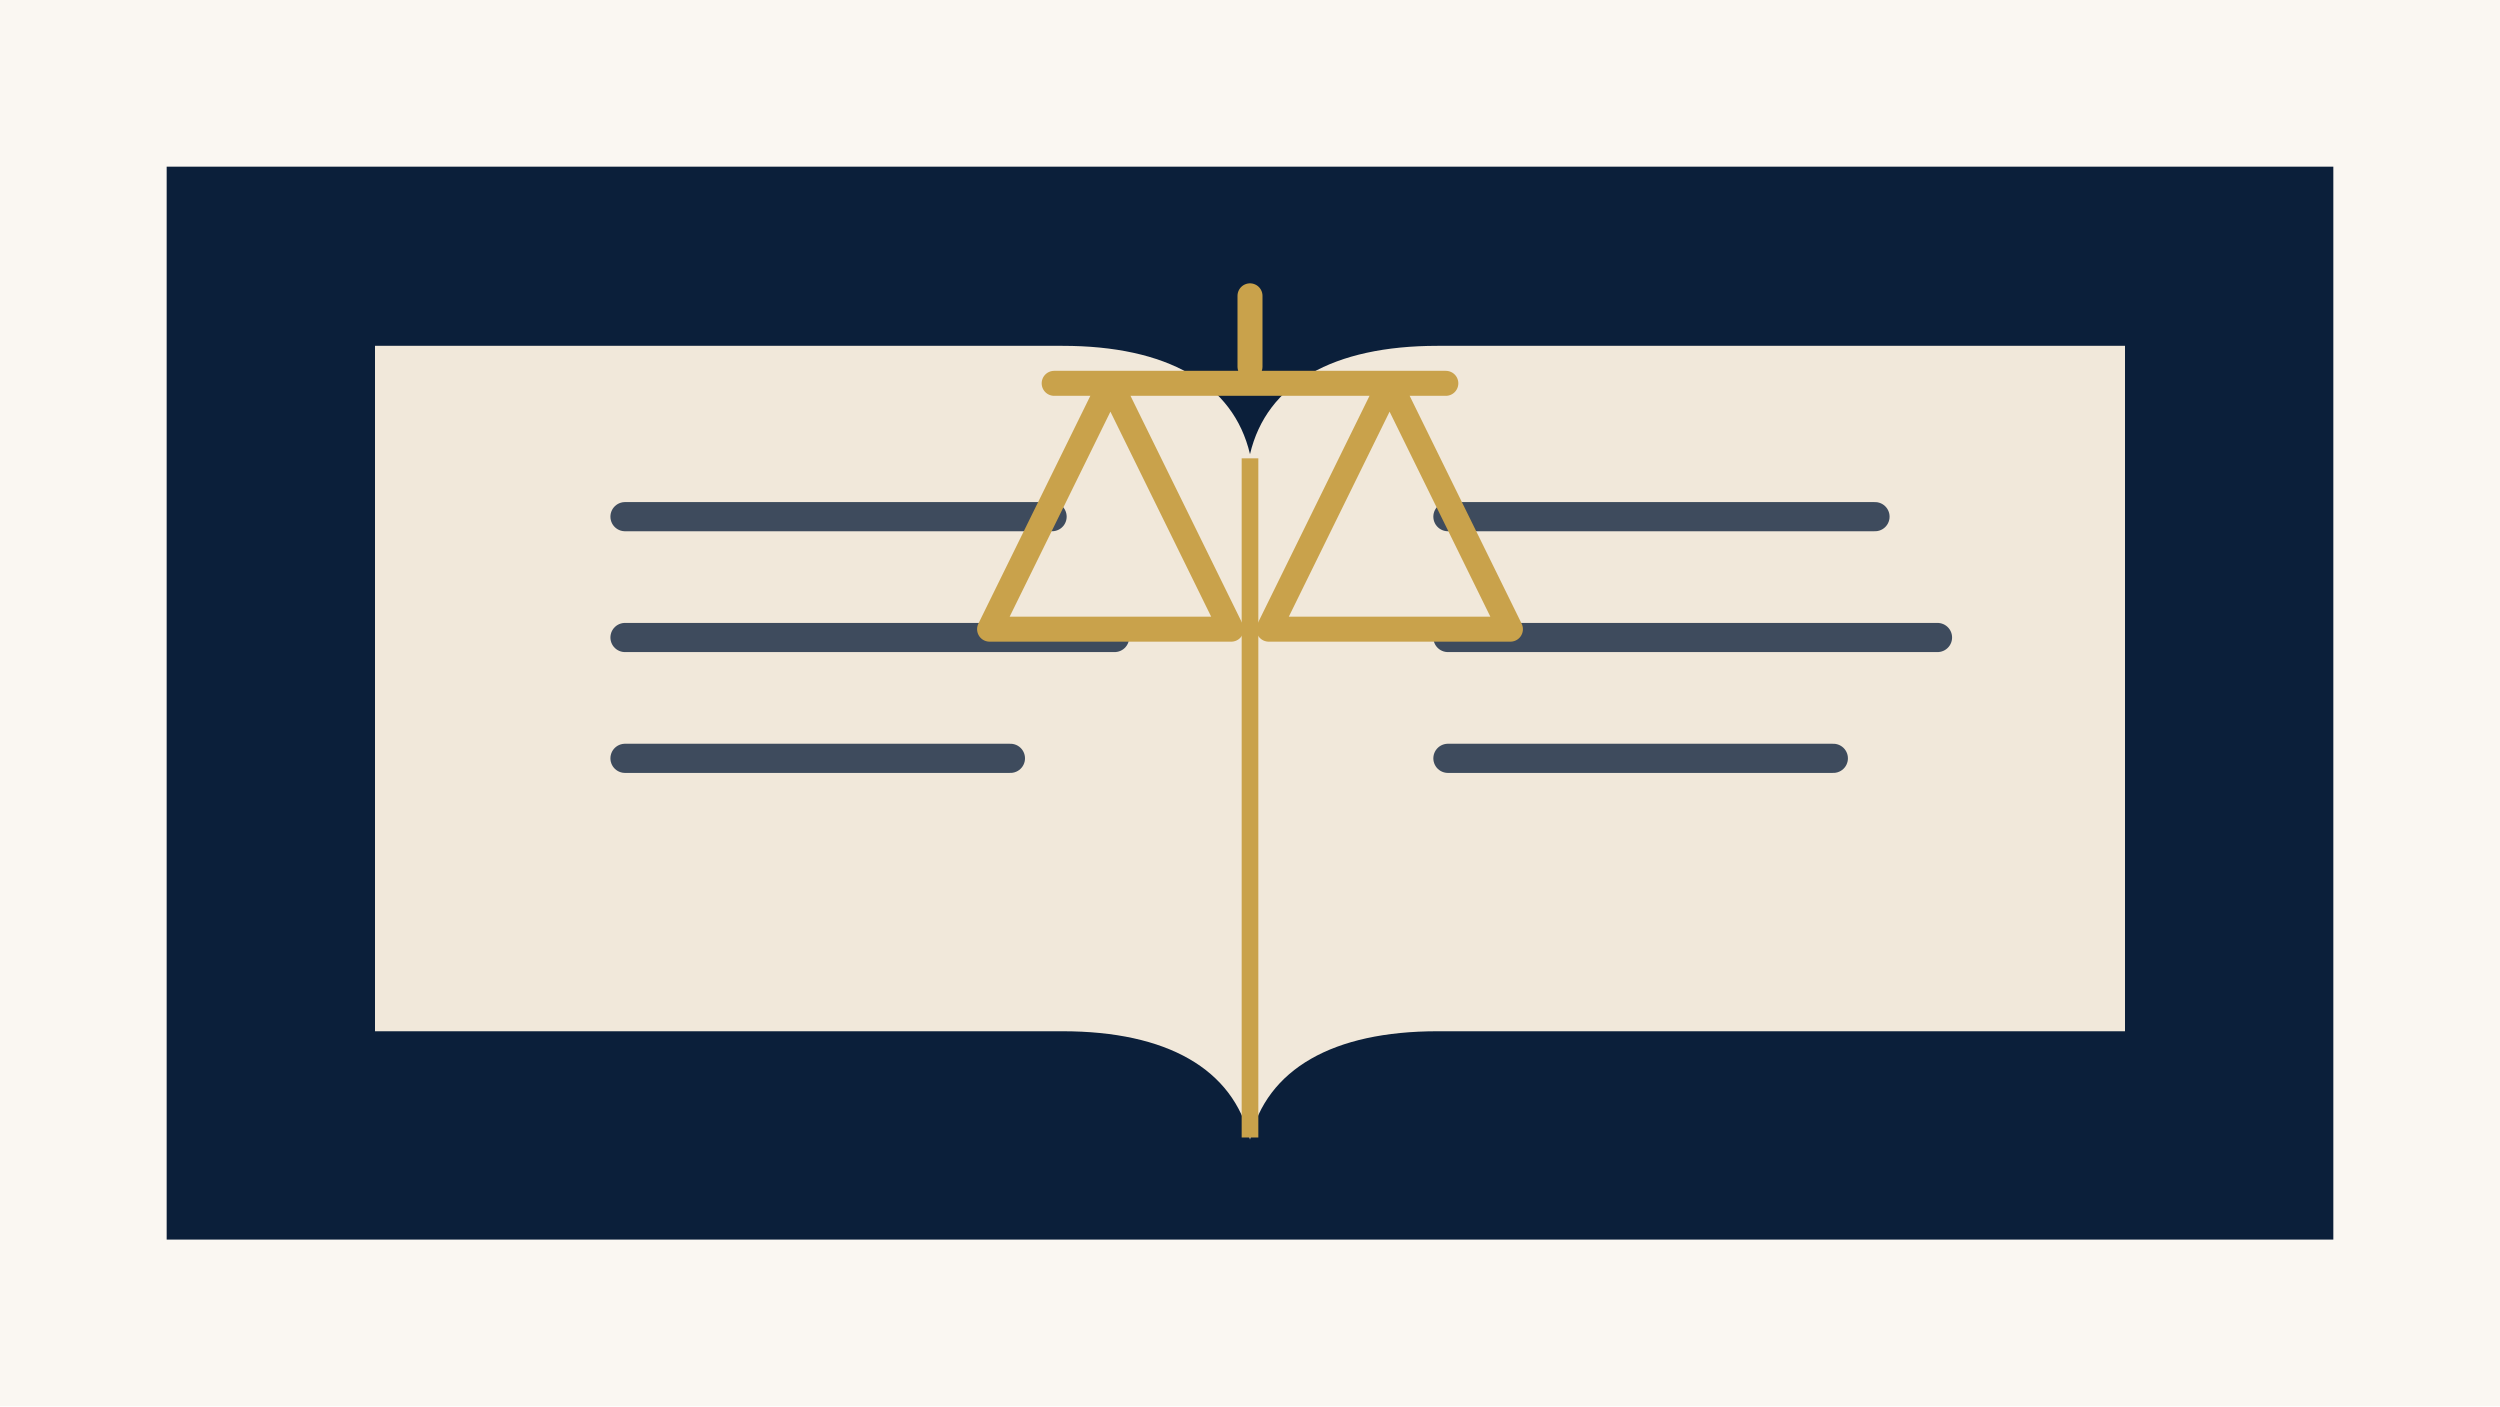
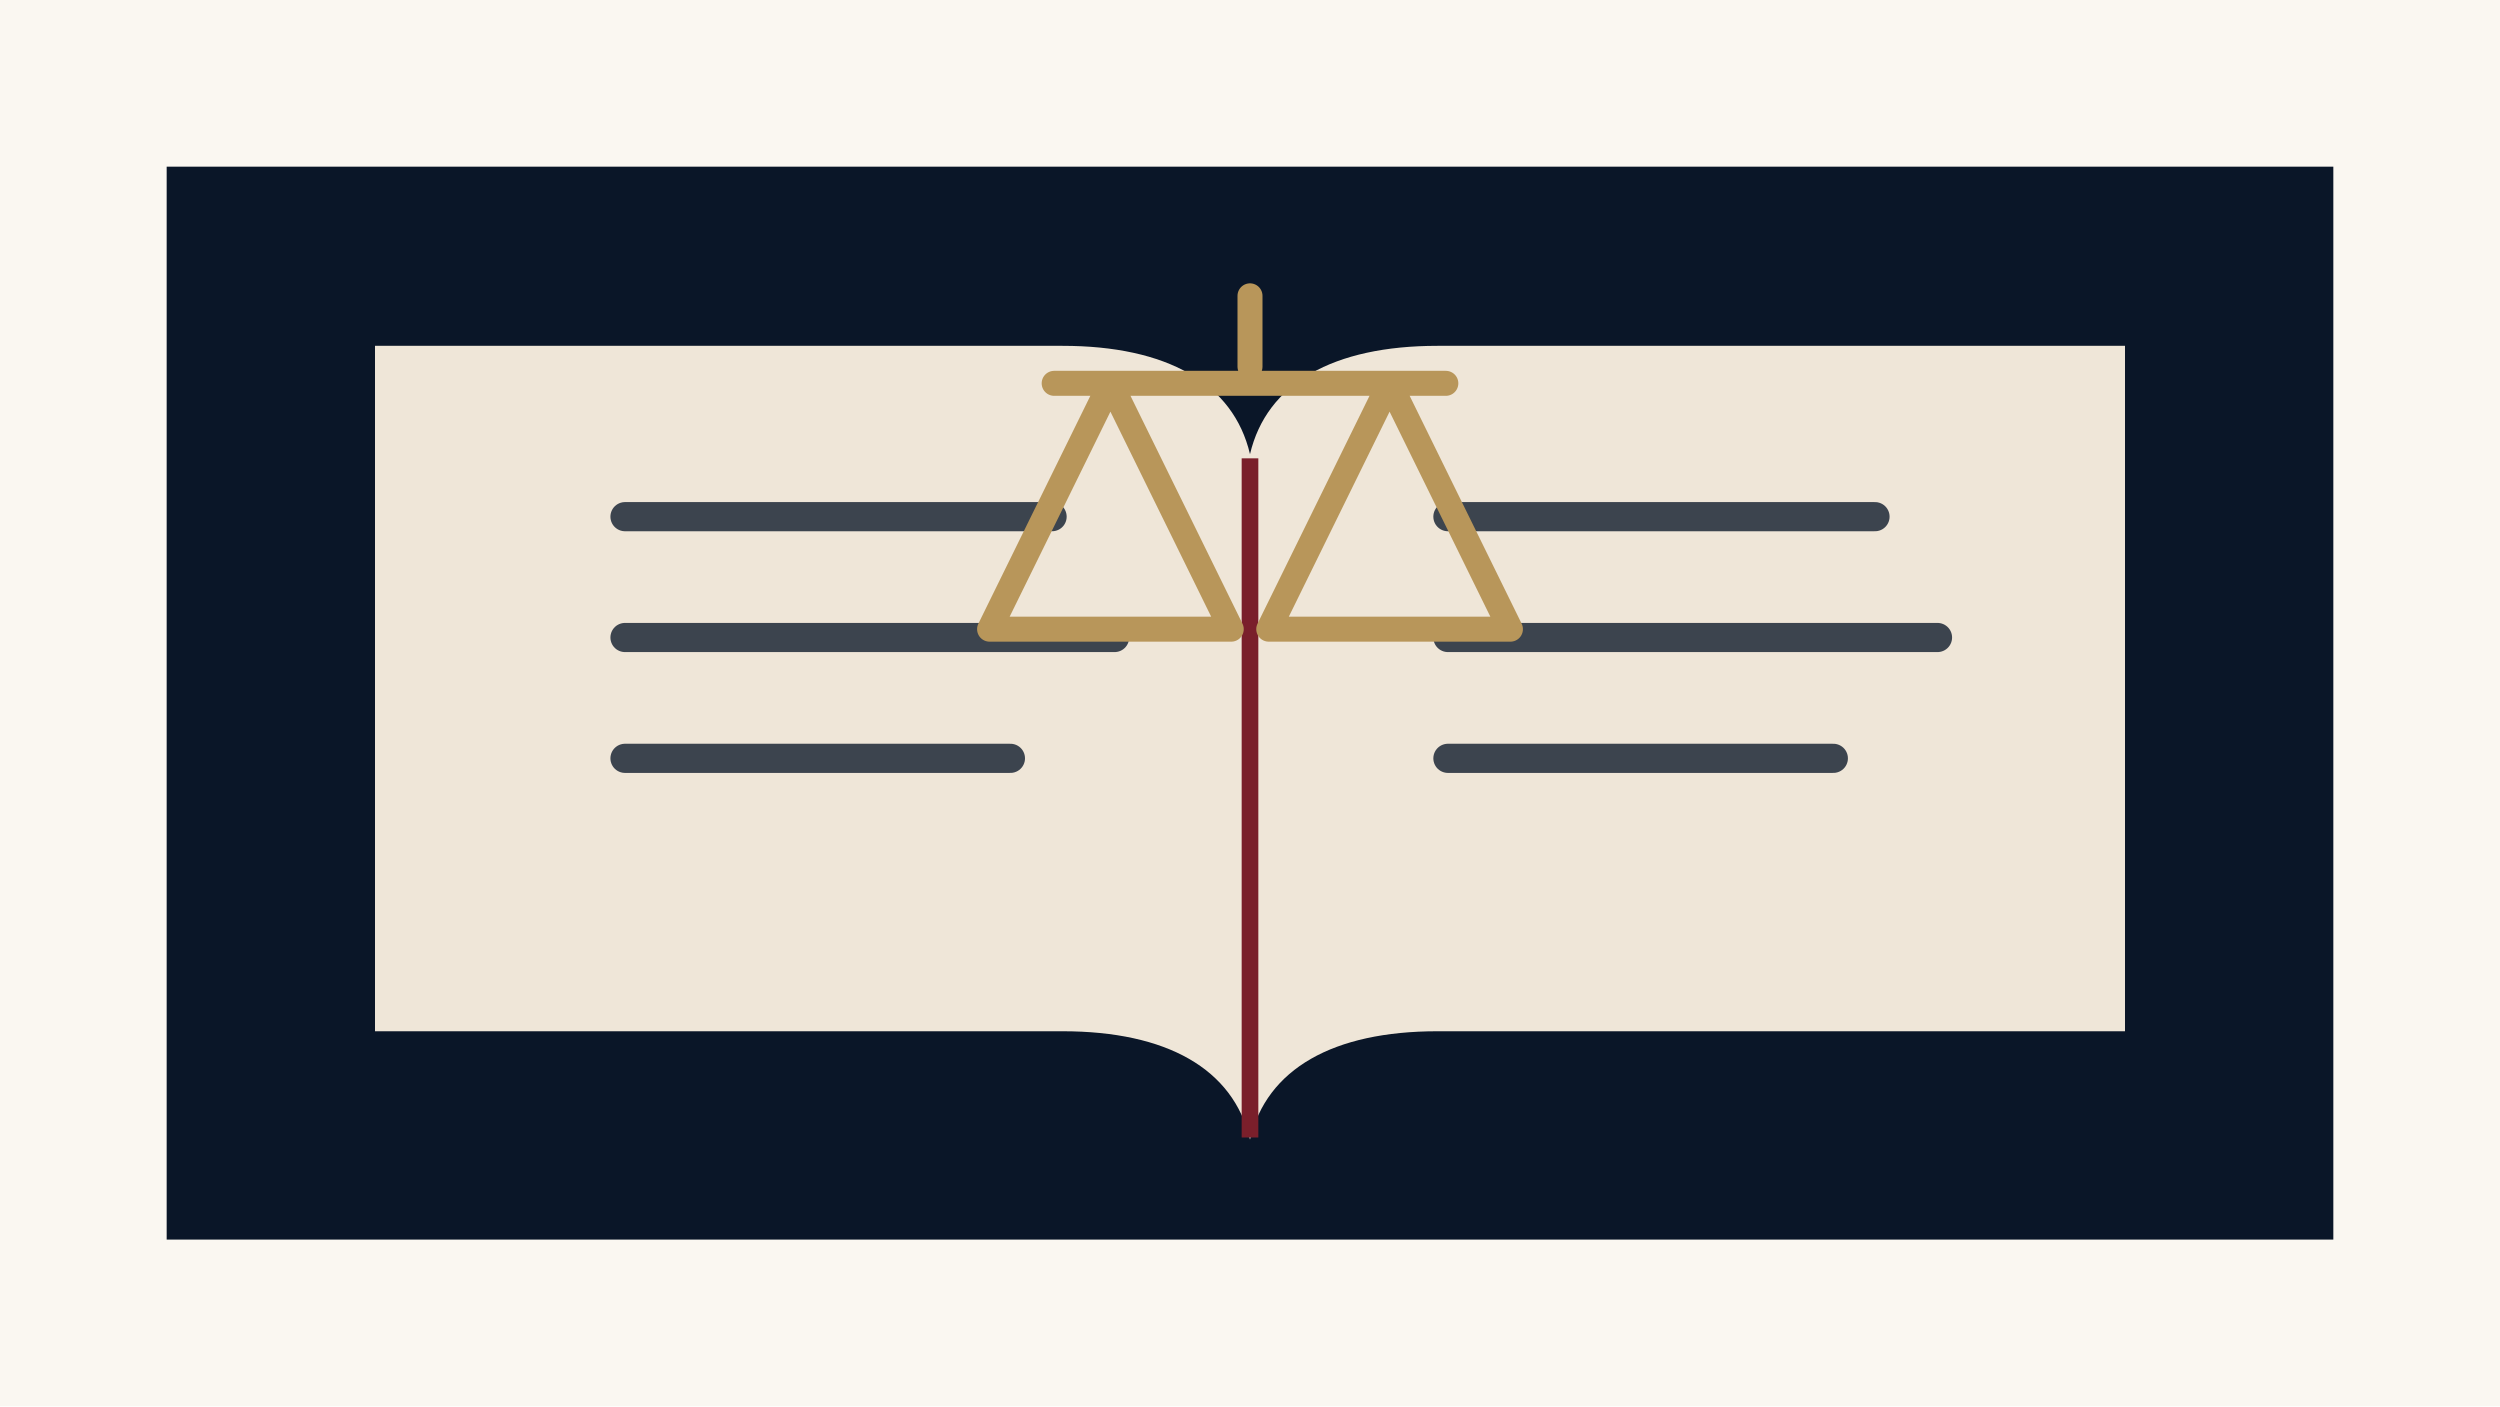
<svg xmlns="http://www.w3.org/2000/svg" viewBox="0 0 1200 675" role="img" aria-labelledby="title desc">
-   <rect width="1200" height="675" fill="#FAF7F2" />
-   <rect x="80" y="80" width="1040" height="515" fill="#0B1F3A" />
-   <path d="M180 495h330c50 0 82 18 90 52 8-34 40-52 90-52h330V166H690c-50 0-82 18-90 52-8-34-40-52-90-52H180v329Z" fill="#F1E8DA" />
-   <path d="M600 220v326" stroke="#C9A24B" stroke-width="8" />
-   <path d="M300 248h205M300 306h235M300 364h185M695 248h205M695 306h235M695 364h185" stroke="#0B1F3A" stroke-width="14" stroke-linecap="round" opacity=".78" />
-   <path d="M600 176v-34M506 184h188M533 184l-58 118h116l-58-118ZM667 184l-58 118h116l-58-118Z" stroke="#C9A24B" stroke-width="12" stroke-linecap="round" stroke-linejoin="round" fill="none" />
+   <rect width="1200" height="675" fill="#FAF7F1" />
+   <rect x="80" y="80" width="1040" height="515" fill="#0A1628" />
+   <path d="M180 495h330c50 0 82 18 90 52 8-34 40-52 90-52h330V166H690c-50 0-82 18-90 52-8-34-40-52-90-52H180v329Z" fill="#EFE6D8" />
+   <path d="M600 220v326" stroke="#7A1F2B" stroke-width="8" />
+   <path d="M300 248h205M300 306h235M300 364h185M695 248h205M695 306h235M695 364h185" stroke="#0A1628" stroke-width="14" stroke-linecap="round" opacity=".78" />
+   <path d="M600 176v-34M506 184h188M533 184l-58 118h116l-58-118ZM667 184l-58 118h116l-58-118Z" stroke="#B8965A" stroke-width="12" stroke-linecap="round" stroke-linejoin="round" fill="none" />
</svg>
